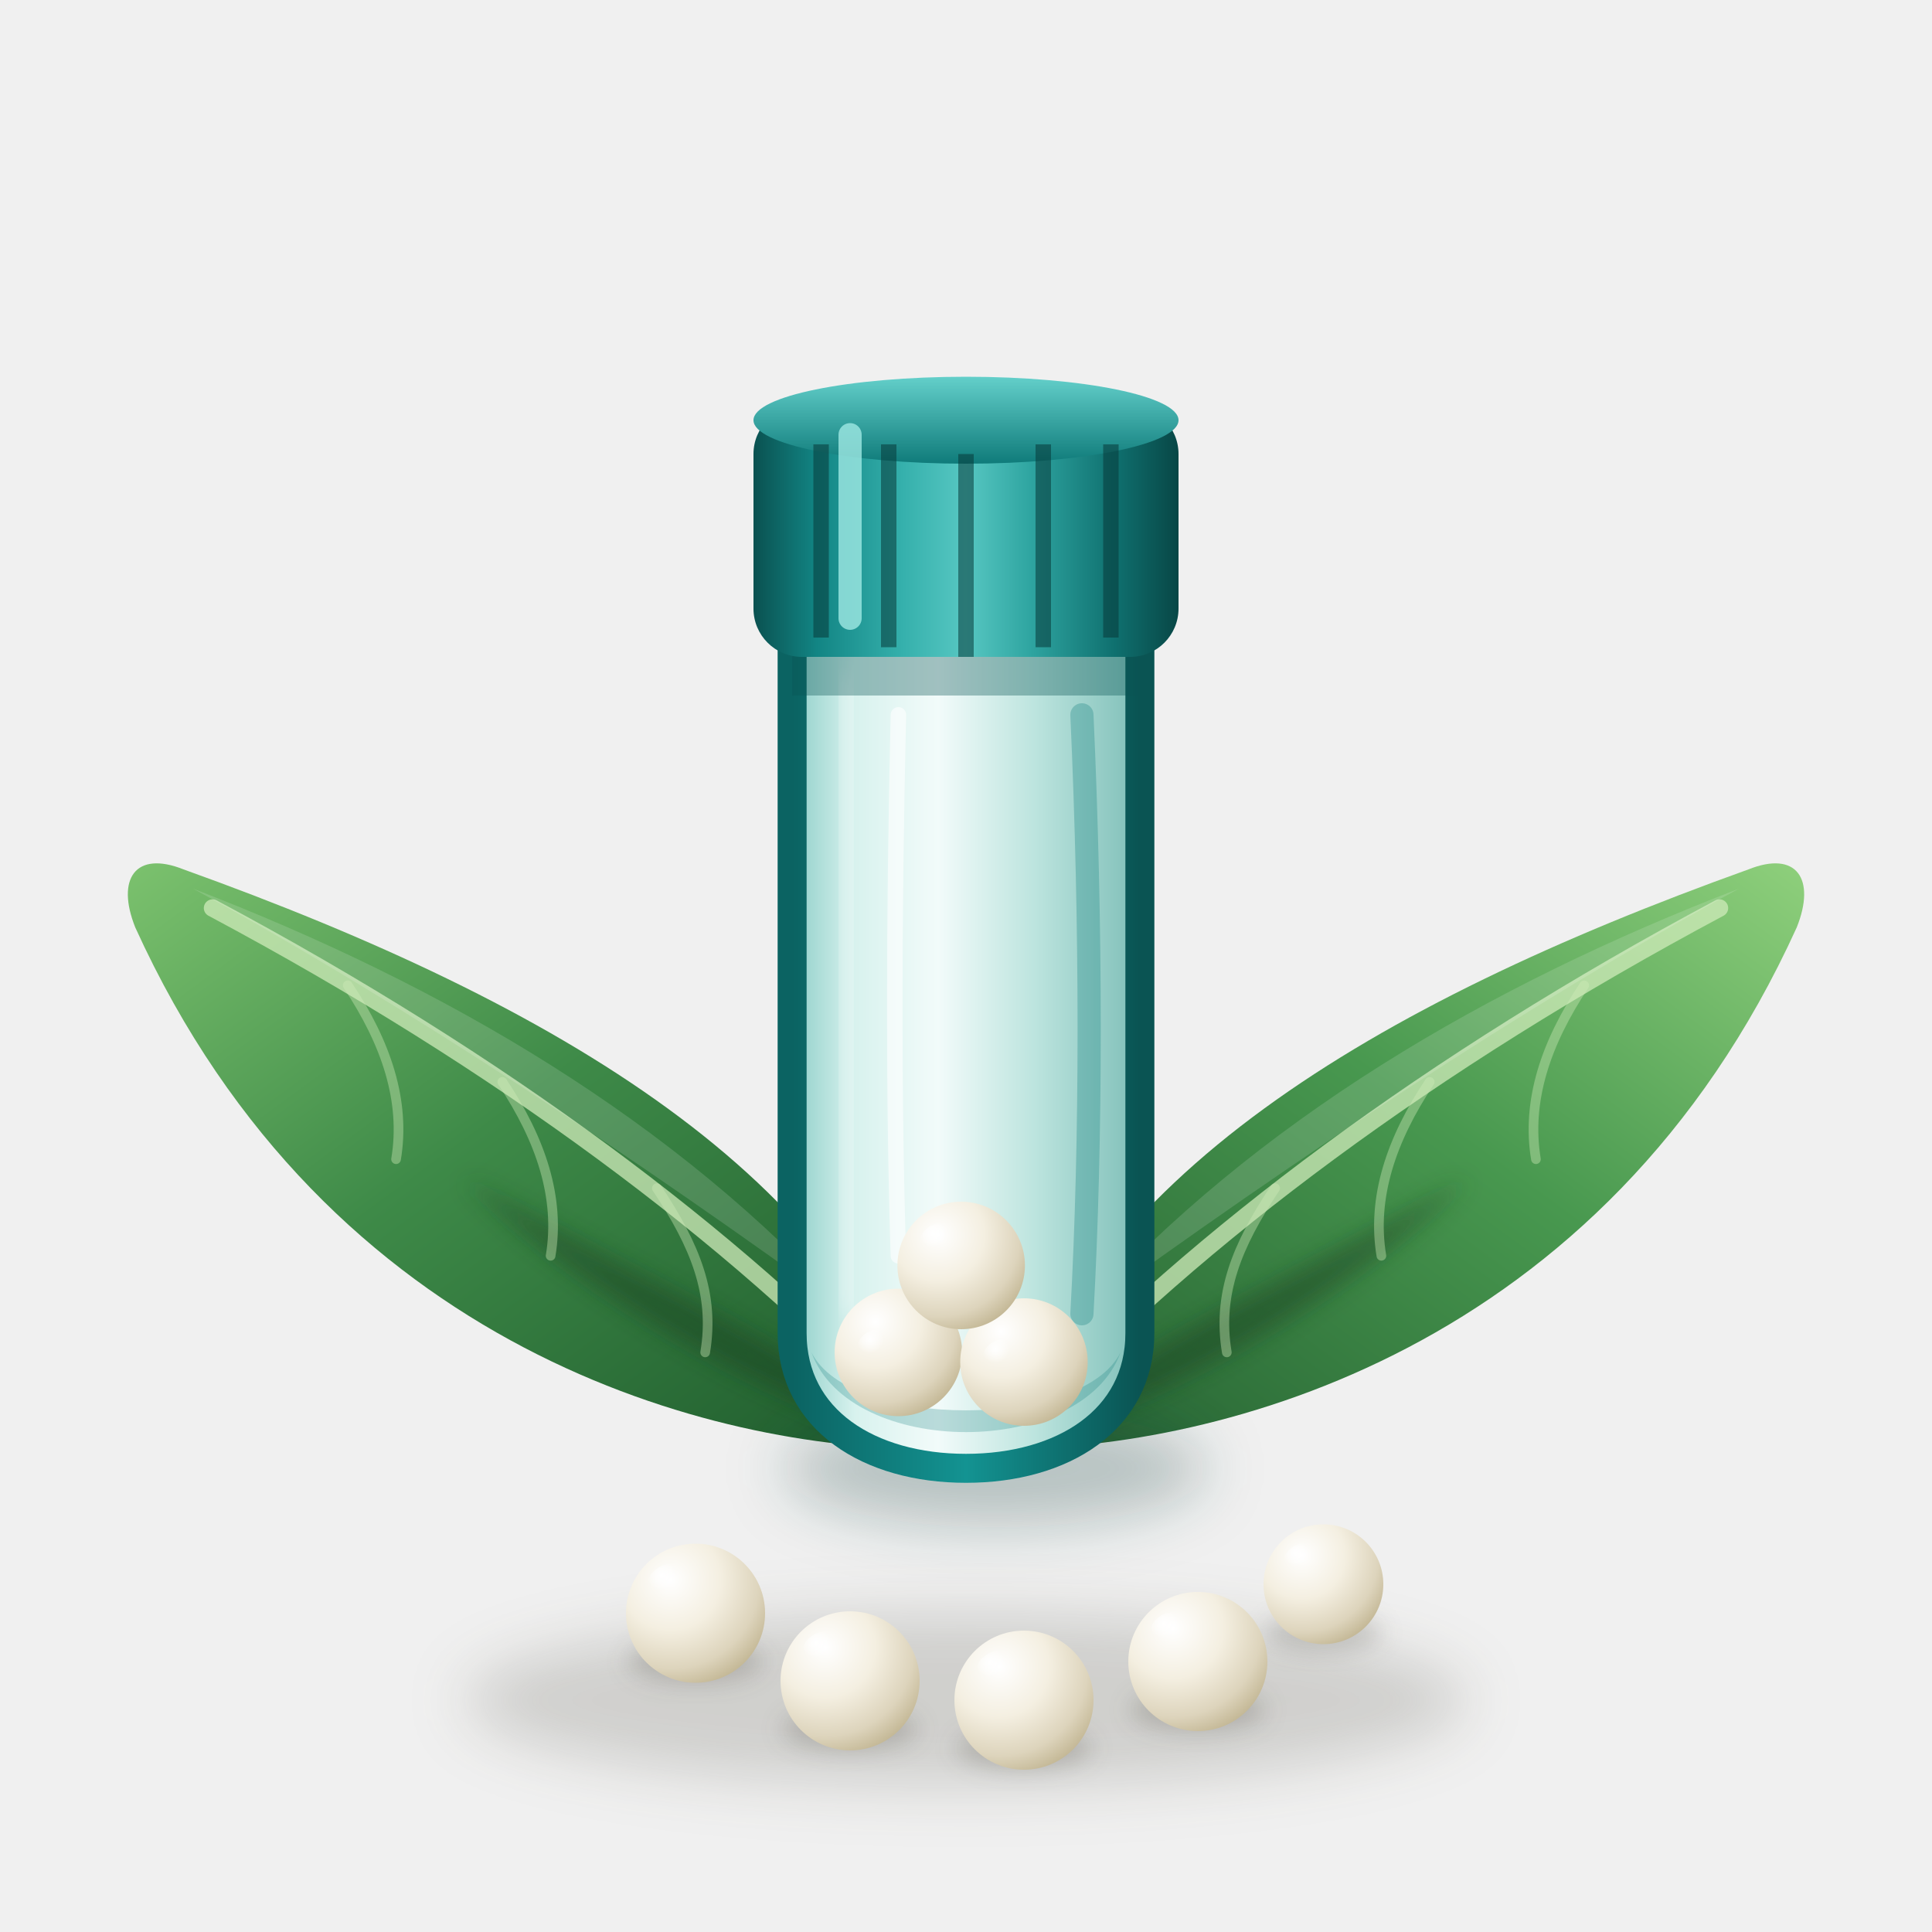
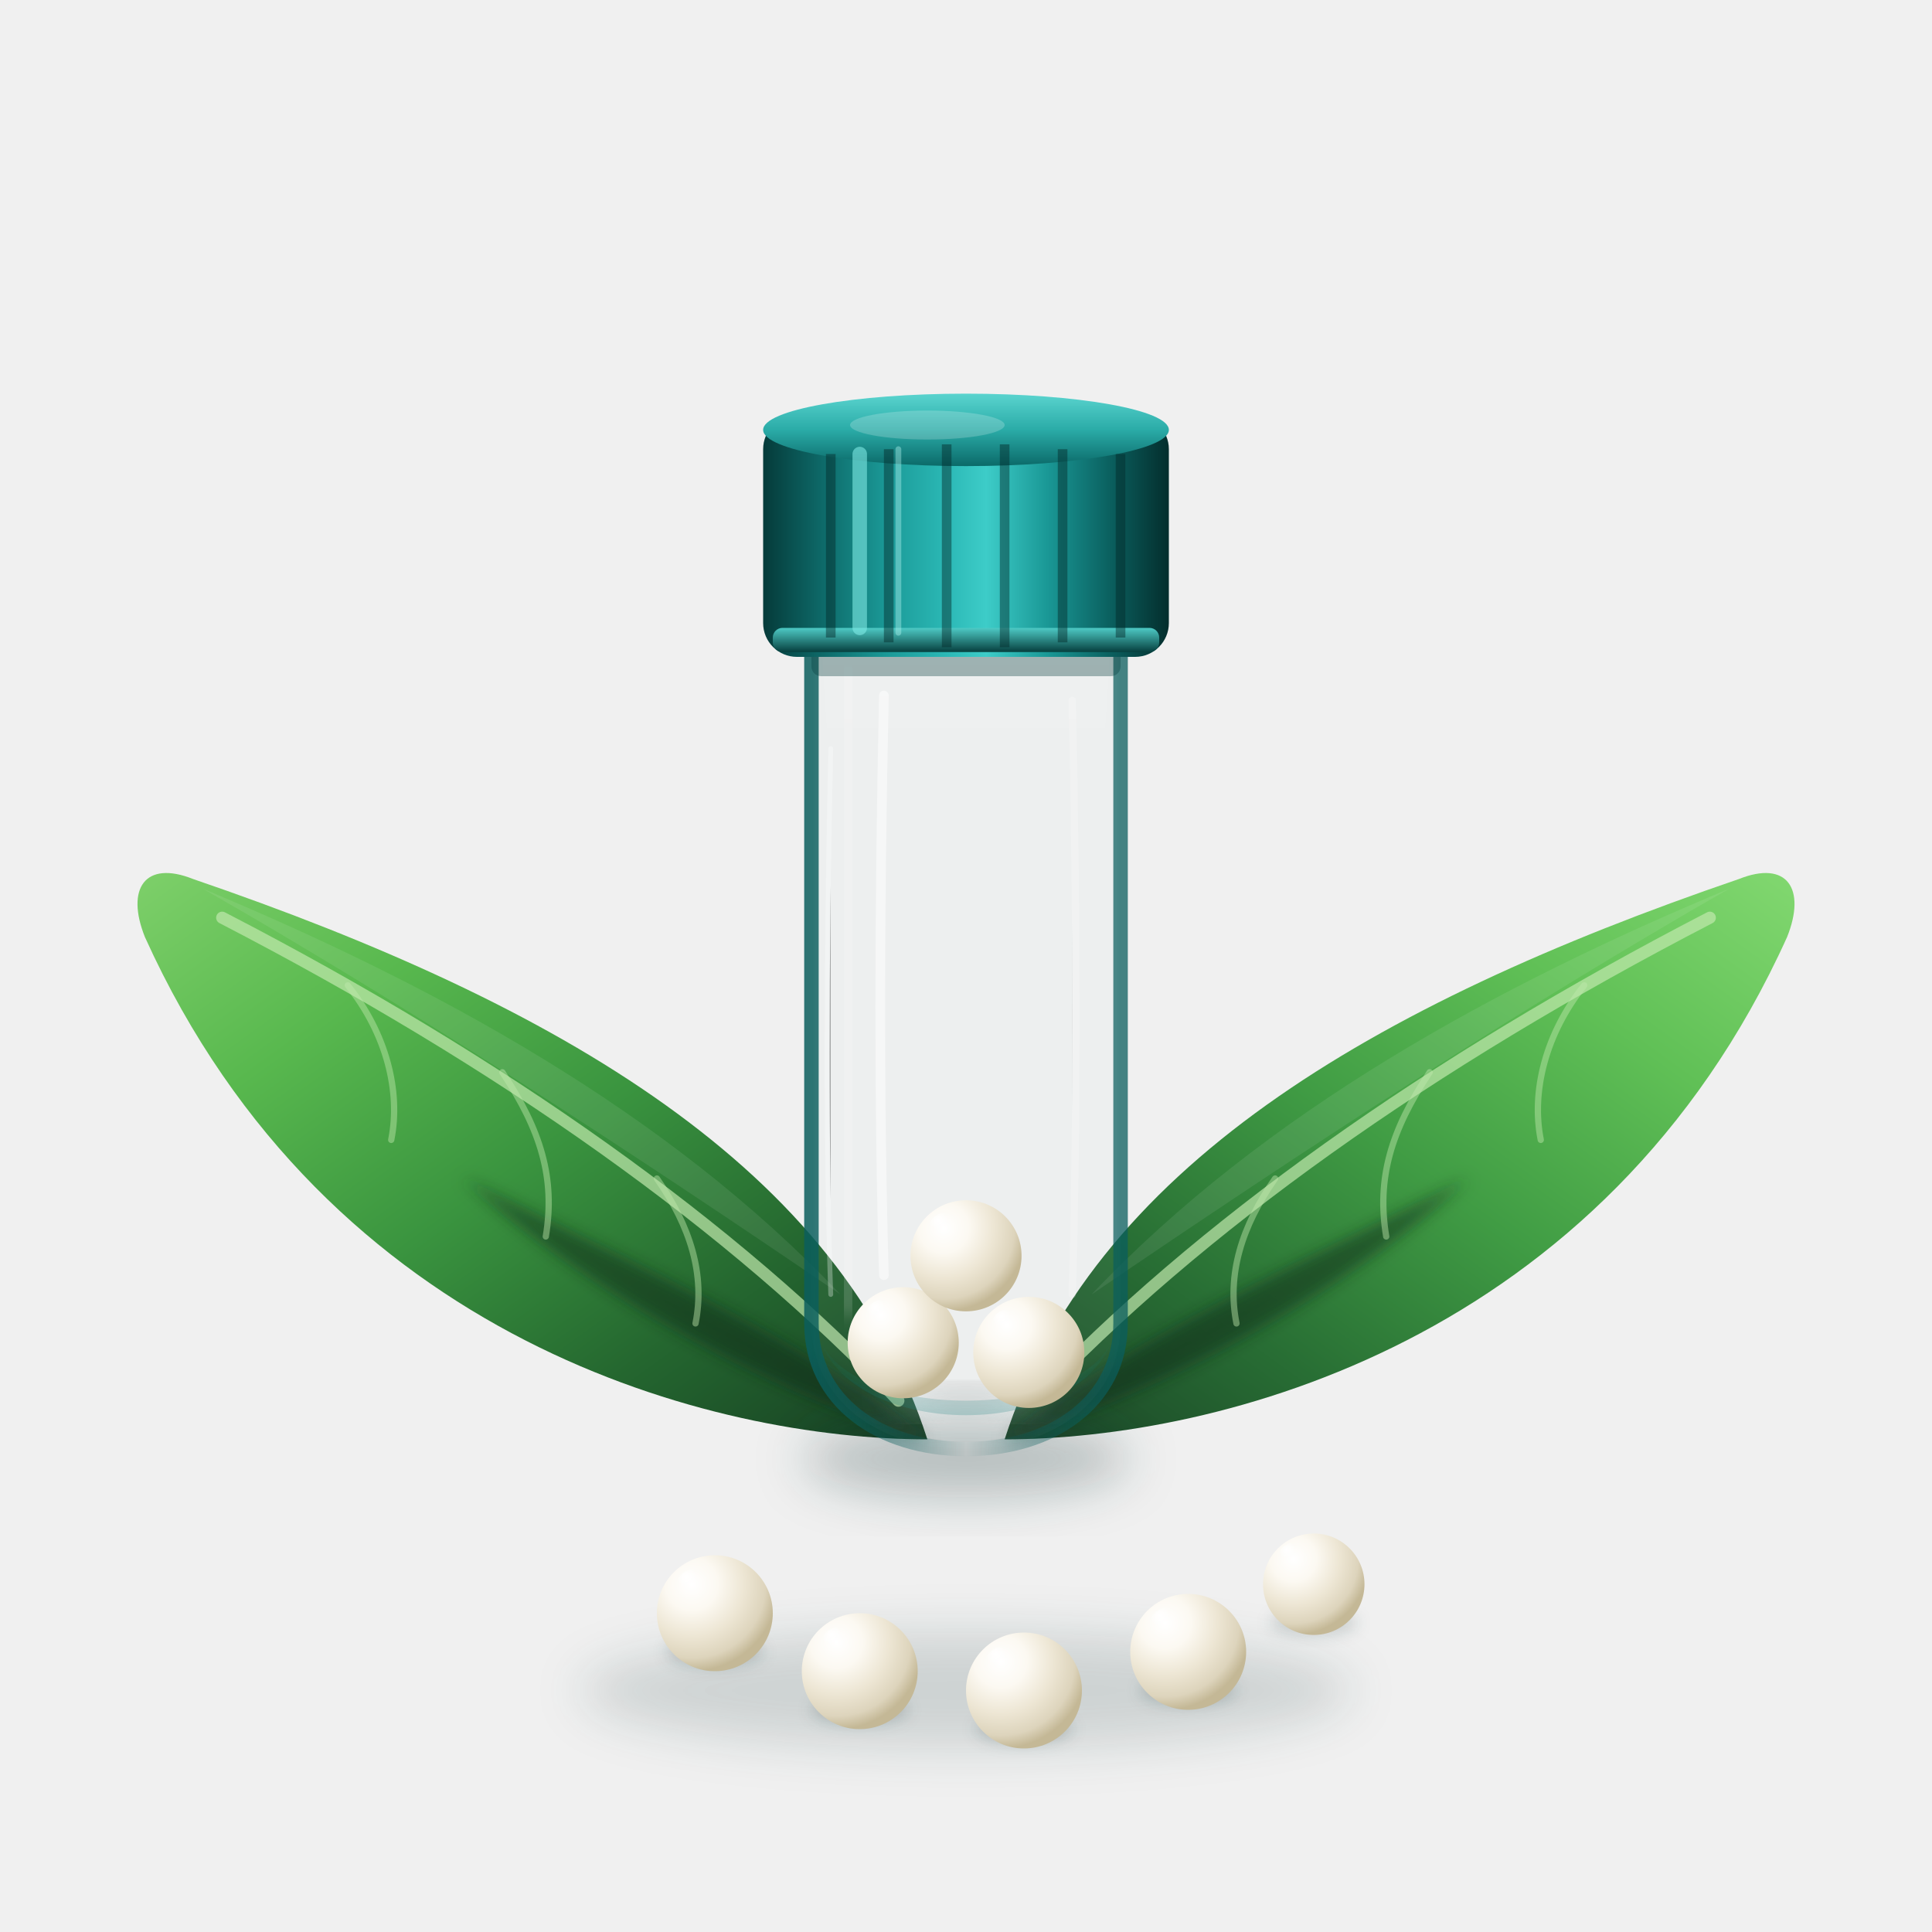
- <svg xmlns="http://www.w3.org/2000/svg" viewBox="0 0 200 200">
+ <svg xmlns="http://www.w3.org/2000/svg" viewBox="0 0 400 400">
  <defs>
-     <linearGradient id="glass3d" x1="0%" y1="0%" x2="100%" y2="0%">
-       <stop offset="0%" stop-color="#8FCFC9" />
-       <stop offset="18%" stop-color="#D8F2EE" />
-       <stop offset="42%" stop-color="#F2FBFA" />
-       <stop offset="70%" stop-color="#BCE4DE" />
-       <stop offset="100%" stop-color="#7FBFB8" />
+     <linearGradient id="glassEdgeL" x1="0%" y1="0%" x2="100%" y2="0%">
+       <stop offset="0%" stop-color="#0A5E5D" stop-opacity="0.85" />
+       <stop offset="100%" stop-color="#0A5E5D" stop-opacity="0" />
    </linearGradient>
-     <linearGradient id="glassEdge" x1="0%" y1="0%" x2="100%" y2="0%">
-       <stop offset="0%" stop-color="#0B6362" />
-       <stop offset="50%" stop-color="#139392" />
-       <stop offset="100%" stop-color="#0A5453" />
+     <linearGradient id="glassEdgeR" x1="0%" y1="0%" x2="100%" y2="0%">
+       <stop offset="0%" stop-color="#0A5E5D" stop-opacity="0" />
+       <stop offset="100%" stop-color="#0A5E5D" stop-opacity="0.75" />
    </linearGradient>
-     <linearGradient id="cap3d" x1="0%" y1="0%" x2="100%" y2="0%">
-       <stop offset="0%" stop-color="#0A5150" />
-       <stop offset="15%" stop-color="#128584" />
-       <stop offset="35%" stop-color="#35B0AC" />
-       <stop offset="50%" stop-color="#57C7C2" />
-       <stop offset="65%" stop-color="#2FA5A1" />
-       <stop offset="85%" stop-color="#0F706F" />
-       <stop offset="100%" stop-color="#084746" />
+     <linearGradient id="glassBottomCurve" x1="0%" y1="0%" x2="0%" y2="100%">
+       <stop offset="0%" stop-color="#0E7C7B" stop-opacity="0.05" />
+       <stop offset="100%" stop-color="#0E7C7B" stop-opacity="0.25" />
+     </linearGradient>
+     <linearGradient id="glassSheen" x1="0%" y1="0%" x2="0%" y2="100%">
+       <stop offset="0%" stop-color="#FFFFFF" stop-opacity="0.6" />
+       <stop offset="50%" stop-color="#FFFFFF" stop-opacity="0.15" />
+       <stop offset="100%" stop-color="#FFFFFF" stop-opacity="0" />
+     </linearGradient>
+     <linearGradient id="capBody" x1="0%" y1="0%" x2="100%" y2="0%">
+       <stop offset="0%" stop-color="#053B3A" />
+       <stop offset="15%" stop-color="#0E6B6A" />
+       <stop offset="30%" stop-color="#1A9896" />
+       <stop offset="45%" stop-color="#2BB8B5" />
+       <stop offset="55%" stop-color="#3DCCC8" />
+       <stop offset="70%" stop-color="#1A9896" />
+       <stop offset="85%" stop-color="#0B6261" />
+       <stop offset="100%" stop-color="#042E2D" />
    </linearGradient>
    <linearGradient id="capTop" x1="0%" y1="0%" x2="0%" y2="100%">
-       <stop offset="0%" stop-color="#63CFCA" />
-       <stop offset="100%" stop-color="#0F7B7A" />
+       <stop offset="0%" stop-color="#5AD4CF" />
+       <stop offset="50%" stop-color="#2AABA7" />
+       <stop offset="100%" stop-color="#0B6A69" />
    </linearGradient>
-     <linearGradient id="leafL3" x1="100%" y1="100%" x2="0%" y2="0%">
-       <stop offset="0%" stop-color="#1E5A2C" />
-       <stop offset="55%" stop-color="#3E8A48" />
-       <stop offset="100%" stop-color="#7CC26E" />
+     <linearGradient id="capRim" x1="0%" y1="0%" x2="0%" y2="100%">
+       <stop offset="0%" stop-color="#4ECAC5" />
+       <stop offset="100%" stop-color="#063F3E" />
    </linearGradient>
-     <linearGradient id="leafR3" x1="0%" y1="100%" x2="100%" y2="0%">
-       <stop offset="0%" stop-color="#245F31" />
-       <stop offset="55%" stop-color="#48984F" />
-       <stop offset="100%" stop-color="#8FD07C" />
+     <linearGradient id="leafL" x1="100%" y1="100%" x2="0%" y2="0%">
+       <stop offset="0%" stop-color="#163D22" />
+       <stop offset="25%" stop-color="#24662F" />
+       <stop offset="50%" stop-color="#3A943F" />
+       <stop offset="75%" stop-color="#58B84E" />
+       <stop offset="100%" stop-color="#7ED06A" />
    </linearGradient>
-     <radialGradient id="pill3d" cx="32%" cy="26%" r="80%">
+     <linearGradient id="leafR" x1="0%" y1="100%" x2="100%" y2="0%">
+       <stop offset="0%" stop-color="#1A4226" />
+       <stop offset="25%" stop-color="#286E34" />
+       <stop offset="50%" stop-color="#409C44" />
+       <stop offset="75%" stop-color="#60C056" />
+       <stop offset="100%" stop-color="#82D870" />
+     </linearGradient>
+     <radialGradient id="pill" cx="30%" cy="25%" r="75%">
      <stop offset="0%" stop-color="#FFFFFF" />
-       <stop offset="45%" stop-color="#F4EFE1" />
-       <stop offset="80%" stop-color="#DDD4BC" />
+       <stop offset="30%" stop-color="#FCF9F2" />
+       <stop offset="60%" stop-color="#EDE6D4" />
+       <stop offset="85%" stop-color="#DDD4BC" />
      <stop offset="100%" stop-color="#C4B896" />
    </radialGradient>
-     <radialGradient id="pillShine" cx="30%" cy="22%" r="30%">
+     <radialGradient id="pillShine" cx="28%" cy="20%" r="25%">
      <stop offset="0%" stop-color="#FFFFFF" stop-opacity="0.95" />
      <stop offset="100%" stop-color="#FFFFFF" stop-opacity="0" />
    </radialGradient>
-     <filter id="soft" x="-50%" y="-50%" width="200%" height="200%">
+     <filter id="softShadow" x="-50%" y="-50%" width="200%" height="200%">
+       <feGaussianBlur stdDeviation="5" />
+     </filter>
+     <filter id="thinBlur" x="-50%" y="-50%" width="200%" height="200%">
+       <feGaussianBlur stdDeviation="1.5" />
+     </filter>
+     <filter id="glow" x="-50%" y="-50%" width="200%" height="200%">
      <feGaussianBlur stdDeviation="3" />
    </filter>
-     <filter id="softer" x="-50%" y="-50%" width="200%" height="200%">
-       <feGaussianBlur stdDeviation="1.2" />
-     </filter>
  </defs>
-   <ellipse cx="100" cy="176" rx="52" ry="9" fill="#3E3A2E" opacity="0.18" filter="url(#soft)" />
+   <ellipse cx="200" cy="350" rx="80" ry="12" fill="#0A2E2E" opacity="0.15" filter="url(#softShadow)" />
  <g>
-     <path d="M96,150 C74,150 34,140 14,96 C12,91 14,88 19,90 C58,104 88,122 96,150 Z" fill="url(#leafL3)" />
-     <path d="M96,150 C82,146 62,136 48,122 C66,132 84,140 96,150 Z" fill="#123B1C" opacity="0.45" filter="url(#softer)" />
-     <path d="M93,146 C76,128 52,110 22,94" fill="none" stroke="#CFEBB9" stroke-width="1.8" stroke-linecap="round" opacity="0.75" />
-     <g stroke="#CFEBB9" stroke-width="1" stroke-linecap="round" opacity="0.4" fill="none">
-       <path d="M36,102 C40,108 42,114 41,120" />
-       <path d="M52,112 C56,118 58,124 57,130" />
-       <path d="M68,123 C72,129 74,134 73,140" />
+     <path d="M192,298 C148,298 68,278 30,194 C26,184 30,178 40,182 C116,208 174,242 192,298 Z" fill="url(#leafL)" />
+     <path d="M192,298 C164,290 124,270 96,244 C132,262 168,278 192,298 Z" fill="#0C2814" opacity="0.5" filter="url(#thinBlur)" />
+     <path d="M186,290 C152,254 104,220 46,190" fill="none" stroke="#C0E8AD" stroke-width="2.5" stroke-linecap="round" opacity="0.7" />
+     <g stroke="#C0E8AD" stroke-width="1.3" stroke-linecap="round" opacity="0.45" fill="none">
+       <path d="M72,204 C80,214 83,226 81,236" />
+       <path d="M104,222 C112,234 115,244 113,256" />
+       <path d="M136,244 C143,254 146,264 144,274" />
    </g>
-     <path d="M20,92 C46,102 70,116 88,136 C66,120 42,104 20,92 Z" fill="#FFFFFF" opacity="0.14" />
+     <path d="M42,184 C90,204 138,230 174,268 C130,238 84,208 42,184 Z" fill="#FFFFFF" opacity="0.08" />
  </g>
  <g>
-     <path d="M104,150 C126,150 166,140 186,96 C188,91 186,88 181,90 C142,104 112,122 104,150 Z" fill="url(#leafR3)" />
-     <path d="M104,150 C118,146 138,136 152,122 C134,132 116,140 104,150 Z" fill="#123B1C" opacity="0.45" filter="url(#softer)" />
-     <path d="M107,146 C124,128 148,110 178,94" fill="none" stroke="#CFEBB9" stroke-width="1.8" stroke-linecap="round" opacity="0.75" />
-     <g stroke="#CFEBB9" stroke-width="1" stroke-linecap="round" opacity="0.4" fill="none">
-       <path d="M164,102 C160,108 158,114 159,120" />
-       <path d="M148,112 C144,118 142,124 143,130" />
-       <path d="M132,123 C128,129 126,134 127,140" />
+     <path d="M208,298 C252,298 332,278 370,194 C374,184 370,178 360,182 C284,208 226,242 208,298 Z" fill="url(#leafR)" />
+     <path d="M208,298 C236,290 276,270 304,244 C268,262 232,278 208,298 Z" fill="#0C2814" opacity="0.5" filter="url(#thinBlur)" />
+     <path d="M214,290 C248,254 296,220 354,190" fill="none" stroke="#C0E8AD" stroke-width="2.5" stroke-linecap="round" opacity="0.7" />
+     <g stroke="#C0E8AD" stroke-width="1.3" stroke-linecap="round" opacity="0.45" fill="none">
+       <path d="M328,204 C320,214 317,226 319,236" />
+       <path d="M296,222 C288,234 285,244 287,256" />
+       <path d="M264,244 C257,254 254,264 256,274" />
    </g>
-     <path d="M180,92 C154,102 130,116 112,136 C134,120 158,104 180,92 Z" fill="#FFFFFF" opacity="0.14" />
+     <path d="M358,184 C310,204 262,230 226,268 C270,238 316,208 358,184 Z" fill="#FFFFFF" opacity="0.08" />
  </g>
  <g>
-     <ellipse cx="103" cy="152" rx="22" ry="6" fill="#0A3A39" opacity="0.25" filter="url(#soft)" />
-     <path d="M82,66 L118,66 L118,138 C118,147 110,152 100,152 C90,152 82,147 82,138 Z" fill="url(#glass3d)" />
-     <path d="M82,66 L118,66 L118,138 C118,147 110,152 100,152 C90,152 82,147 82,138 Z" fill="none" stroke="url(#glassEdge)" stroke-width="3" />
-     <path d="M88,72 C87,94 87,116 88,134" stroke="#FFFFFF" stroke-width="4.5" stroke-linecap="round" opacity="0.85" filter="url(#softer)" />
-     <path d="M93,74 C92.5,96 92.5,114 93,130" stroke="#FFFFFF" stroke-width="1.6" stroke-linecap="round" opacity="0.6" />
-     <path d="M112,74 C113,96 113,118 112,136" stroke="#0E7C7B" stroke-width="2.4" stroke-linecap="round" opacity="0.3" />
-     <path d="M84,140 C88,148 112,148 116,140 C112,151 88,151 84,140 Z" fill="#0E7C7B" opacity="0.25" />
+     <ellipse cx="200" cy="302" rx="34" ry="8" fill="#0A2E2E" opacity="0.25" filter="url(#softShadow)" />
+     <path d="M168,132 L232,132 L232,274 C232,290 218,300 200,300 C182,300 168,290 168,274 Z" fill="#B8E8E4" fill-opacity="0.06" />
+     <path d="M168,132 L168,274 C168,290 182,300 200,300" fill="none" stroke="url(#glassEdgeL)" stroke-width="3" />
+     <path d="M232,132 L232,274 C232,290 218,300 200,300" fill="none" stroke="url(#glassEdgeR)" stroke-width="3" />
+     <line x1="168" y1="132" x2="232" y2="132" stroke="#0A5E5D" stroke-width="2.5" stroke-opacity="0.6" />
+     <path d="M170,278 C178,294 222,294 230,278 C222,298 178,298 170,278 Z" fill="url(#glassBottomCurve)" />
+     <path d="M176,140 C175,185 175,230 176,270" stroke="#FFFFFF" stroke-width="5" stroke-linecap="round" opacity="0.7" filter="url(#thinBlur)" />
+     <path d="M183,144 C182,190 182,230 183,264" stroke="#FFFFFF" stroke-width="2" stroke-linecap="round" opacity="0.5" />
+     <path d="M172,155 C171,200 171,240 172,268" stroke="#FFFFFF" stroke-width="1" stroke-linecap="round" opacity="0.3" />
+     <path d="M222,145 C223,190 223,235 222,268" stroke="#FFFFFF" stroke-width="1.5" stroke-linecap="round" opacity="0.2" />
+     <path d="M170,132 L230,132 L228,165 C215,170 185,170 172,165 Z" fill="url(#glassSheen)" opacity="0.2" />
+     <path d="M185,288 C192,294 208,294 215,288" stroke="#FFFFFF" stroke-width="2.5" stroke-linecap="round" opacity="0.25" filter="url(#glow)" />
    <g>
-       <circle cx="93" cy="140" r="6.6" fill="url(#pill3d)" />
-       <circle cx="106" cy="141" r="6.6" fill="url(#pill3d)" />
-       <circle cx="99.5" cy="131" r="6.6" fill="url(#pill3d)" />
-       <circle cx="91" cy="140" r="2.4" fill="url(#pillShine)" />
-       <circle cx="104" cy="141" r="2.4" fill="url(#pillShine)" />
-       <circle cx="97.5" cy="129" r="2.4" fill="url(#pillShine)" />
+       <circle cx="187" cy="278" r="11.5" fill="url(#pill)" />
+       <circle cx="213" cy="280" r="11.5" fill="url(#pill)" />
+       <circle cx="200" cy="260" r="11.5" fill="url(#pill)" />
+       <circle cx="183" cy="273" r="4" fill="url(#pillShine)" />
+       <circle cx="209" cy="275" r="4" fill="url(#pillShine)" />
+       <circle cx="196" cy="255" r="4" fill="url(#pillShine)" />
    </g>
-     <rect x="82" y="66" width="36" height="6" fill="#0A5453" opacity="0.35" />
-     <rect x="78" y="42" width="44" height="26" rx="5" fill="url(#cap3d)" />
-     <ellipse cx="100" cy="43.5" rx="22" ry="4.5" fill="url(#capTop)" />
-     <g stroke="#063938" stroke-width="1.6" opacity="0.55">
-       <line x1="85" y1="46" x2="85" y2="66" />
-       <line x1="92" y1="46" x2="92" y2="67" />
-       <line x1="100" y1="47" x2="100" y2="68" />
-       <line x1="108" y1="46" x2="108" y2="67" />
-       <line x1="115" y1="46" x2="115" y2="66" />
+     <rect x="168" y="132" width="64" height="8" rx="2" fill="#063D3C" opacity="0.35" />
+     <g>
+       <rect x="158" y="86" width="84" height="50" rx="7" fill="url(#capBody)" />
+       <ellipse cx="200" cy="89" rx="42" ry="7.5" fill="url(#capTop)" />
+       <rect x="160" y="130" width="80" height="5" rx="2" fill="url(#capRim)" />
+       <g stroke="#032928" stroke-width="2" opacity="0.45">
+         <line x1="172" y1="94" x2="172" y2="132" />
+         <line x1="184" y1="93" x2="184" y2="133" />
+         <line x1="196" y1="92" x2="196" y2="134" />
+         <line x1="208" y1="92" x2="208" y2="134" />
+         <line x1="220" y1="93" x2="220" y2="133" />
+         <line x1="232" y1="94" x2="232" y2="132" />
+       </g>
+       <path d="M178,94 C178,106 178,118 178,130" stroke="#7EEAE4" stroke-width="3" stroke-linecap="round" opacity="0.6" />
+       <path d="M186,93 C186,105 186,117 186,131" stroke="#B4F5F1" stroke-width="1.2" stroke-linecap="round" opacity="0.4" />
+       <ellipse cx="192" cy="88" rx="16" ry="3" fill="#FFFFFF" opacity="0.2" />
    </g>
-     <path d="M88,45 C88,53 88,60 88,64" stroke="#9FE8E3" stroke-width="2.4" stroke-linecap="round" opacity="0.8" />
  </g>
  <g>
-     <ellipse cx="72" cy="172" rx="7" ry="2.2" fill="#3E3A2E" opacity="0.22" filter="url(#softer)" />
-     <ellipse cx="88" cy="179" rx="7" ry="2.2" fill="#3E3A2E" opacity="0.22" filter="url(#softer)" />
-     <ellipse cx="106" cy="181" rx="7" ry="2.2" fill="#3E3A2E" opacity="0.22" filter="url(#softer)" />
-     <ellipse cx="124" cy="177" rx="7" ry="2.2" fill="#3E3A2E" opacity="0.22" filter="url(#softer)" />
-     <ellipse cx="137" cy="169" rx="6" ry="2" fill="#3E3A2E" opacity="0.2" filter="url(#softer)" />
-     <circle cx="72" cy="167" r="7.2" fill="url(#pill3d)" />
-     <circle cx="88" cy="174" r="7.2" fill="url(#pill3d)" />
-     <circle cx="106" cy="176" r="7.2" fill="url(#pill3d)" />
-     <circle cx="124" cy="172" r="7.2" fill="url(#pill3d)" />
-     <circle cx="137" cy="164" r="6.2" fill="url(#pill3d)" />
-     <circle cx="69.5" cy="164.5" r="2.6" fill="url(#pillShine)" />
-     <circle cx="85.5" cy="171.5" r="2.6" fill="url(#pillShine)" />
-     <circle cx="103.5" cy="173.5" r="2.6" fill="url(#pillShine)" />
-     <circle cx="121.5" cy="169.5" r="2.6" fill="url(#pillShine)" />
-     <circle cx="135" cy="162" r="2.2" fill="url(#pillShine)" />
+     <ellipse cx="148" cy="342" rx="10" ry="3" fill="#0A2E2E" opacity="0.2" filter="url(#thinBlur)" />
+     <ellipse cx="178" cy="354" rx="10" ry="3" fill="#0A2E2E" opacity="0.2" filter="url(#thinBlur)" />
+     <ellipse cx="212" cy="358" rx="10" ry="3" fill="#0A2E2E" opacity="0.2" filter="url(#thinBlur)" />
+     <ellipse cx="246" cy="350" rx="10" ry="3" fill="#0A2E2E" opacity="0.2" filter="url(#thinBlur)" />
+     <ellipse cx="272" cy="336" rx="9" ry="2.5" fill="#0A2E2E" opacity="0.18" filter="url(#thinBlur)" />
+     <circle cx="148" cy="334" r="12" fill="url(#pill)" />
+     <circle cx="178" cy="346" r="12" fill="url(#pill)" />
+     <circle cx="212" cy="350" r="12" fill="url(#pill)" />
+     <circle cx="246" cy="342" r="12" fill="url(#pill)" />
+     <circle cx="272" cy="328" r="10.5" fill="url(#pill)" />
+     <circle cx="144" cy="329" r="4.2" fill="url(#pillShine)" />
+     <circle cx="174" cy="341" r="4.2" fill="url(#pillShine)" />
+     <circle cx="208" cy="345" r="4.2" fill="url(#pillShine)" />
+     <circle cx="242" cy="337" r="4.2" fill="url(#pillShine)" />
+     <circle cx="268" cy="323" r="3.6" fill="url(#pillShine)" />
  </g>
</svg>
